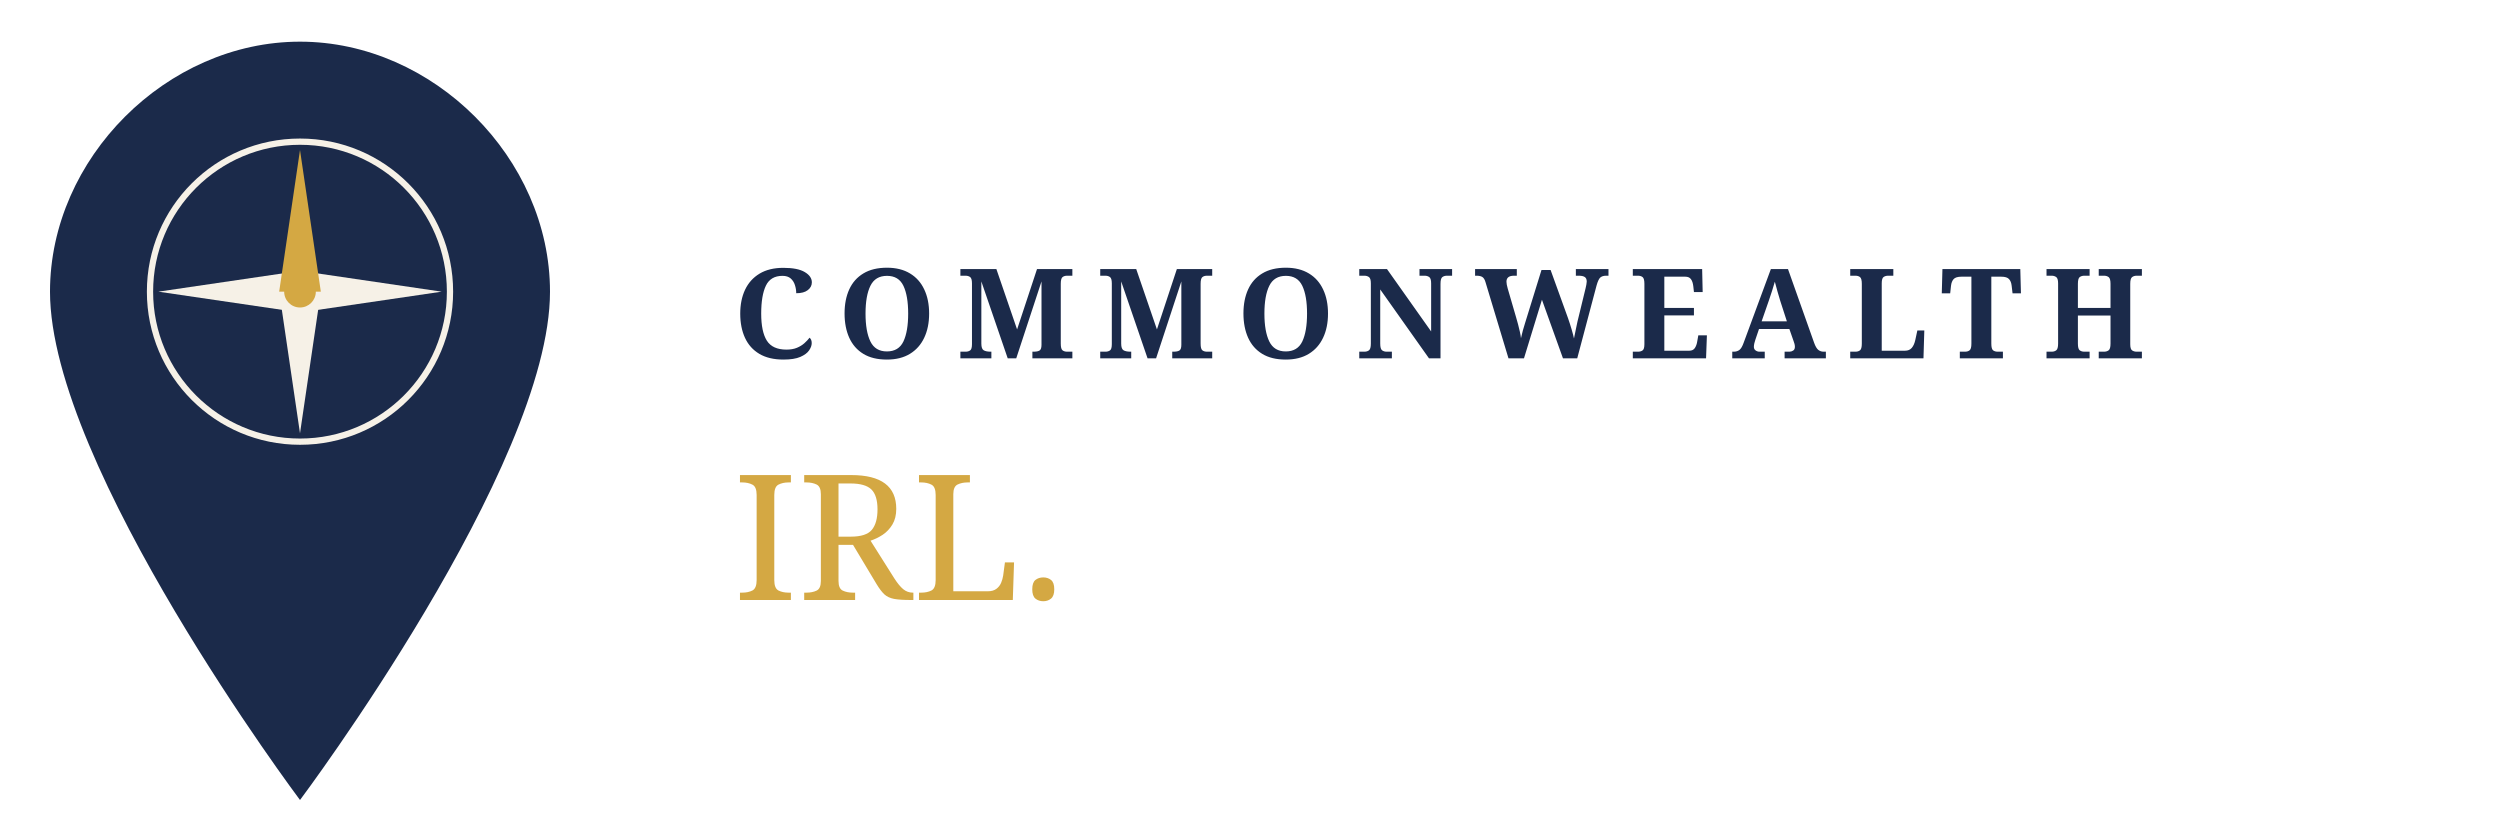
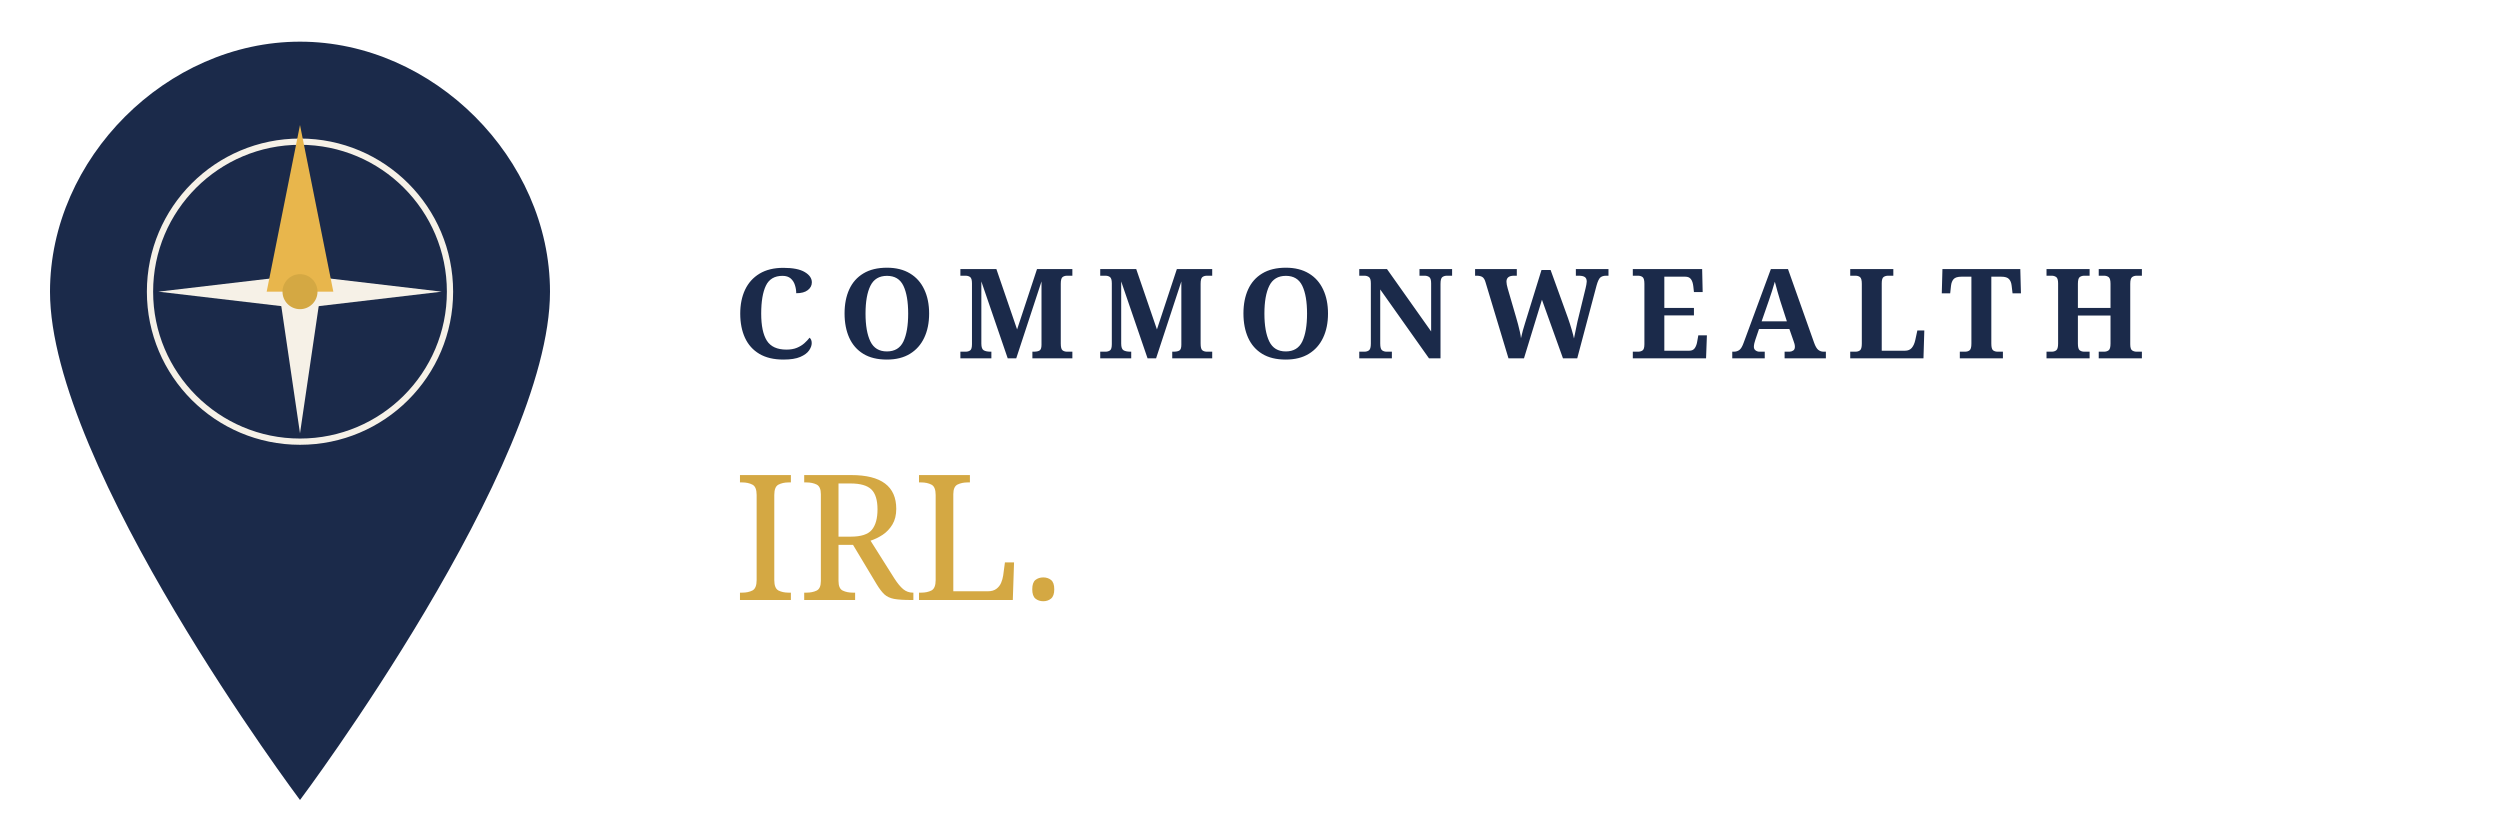
<svg xmlns="http://www.w3.org/2000/svg" viewBox="0 0 600 200">
  <path d="M72 10 C40 10 12 38 12 70 C12 112 72 192 72 192 S132 112 132 70 C132 38 104 10 72 10 Z" fill="#1B2A4A" />
  <circle cx="72" cy="70" r="36" fill="none" stroke="#F6F1E7" stroke-width="1.5" />
+   <path d="M38 70 L72 74 L106 70 L72 66 Z" fill="#F6F1E7" />
  <path d="M72 104 L77 70 L67 70 Z" fill="#F6F1E7" />
-   <path d="M38 70 L72 75 L106 70 L72 65 Z" fill="#F6F1E7" />
-   <path d="M72 36 L77 70 L67 70 Z" fill="#D4A843" />
-   <circle cx="72" cy="70" r="3.8" fill="#D4A843" />
+   <path d="M72 30 L80 70 L64 70 Z" fill="#E8B64C" />
+   <circle cx="72" cy="70" r="4.2" fill="#D4A843" />
  <text x="176" y="86" font-family="Georgia, serif" font-size="30" font-weight="700" fill="#1B2A4A" letter-spacing="5">COMMONWEALTH</text>
  <text x="176" y="144" font-family="Georgia, serif" font-size="42" font-weight="400" fill="#D4A843">IRL.</text>
</svg>
